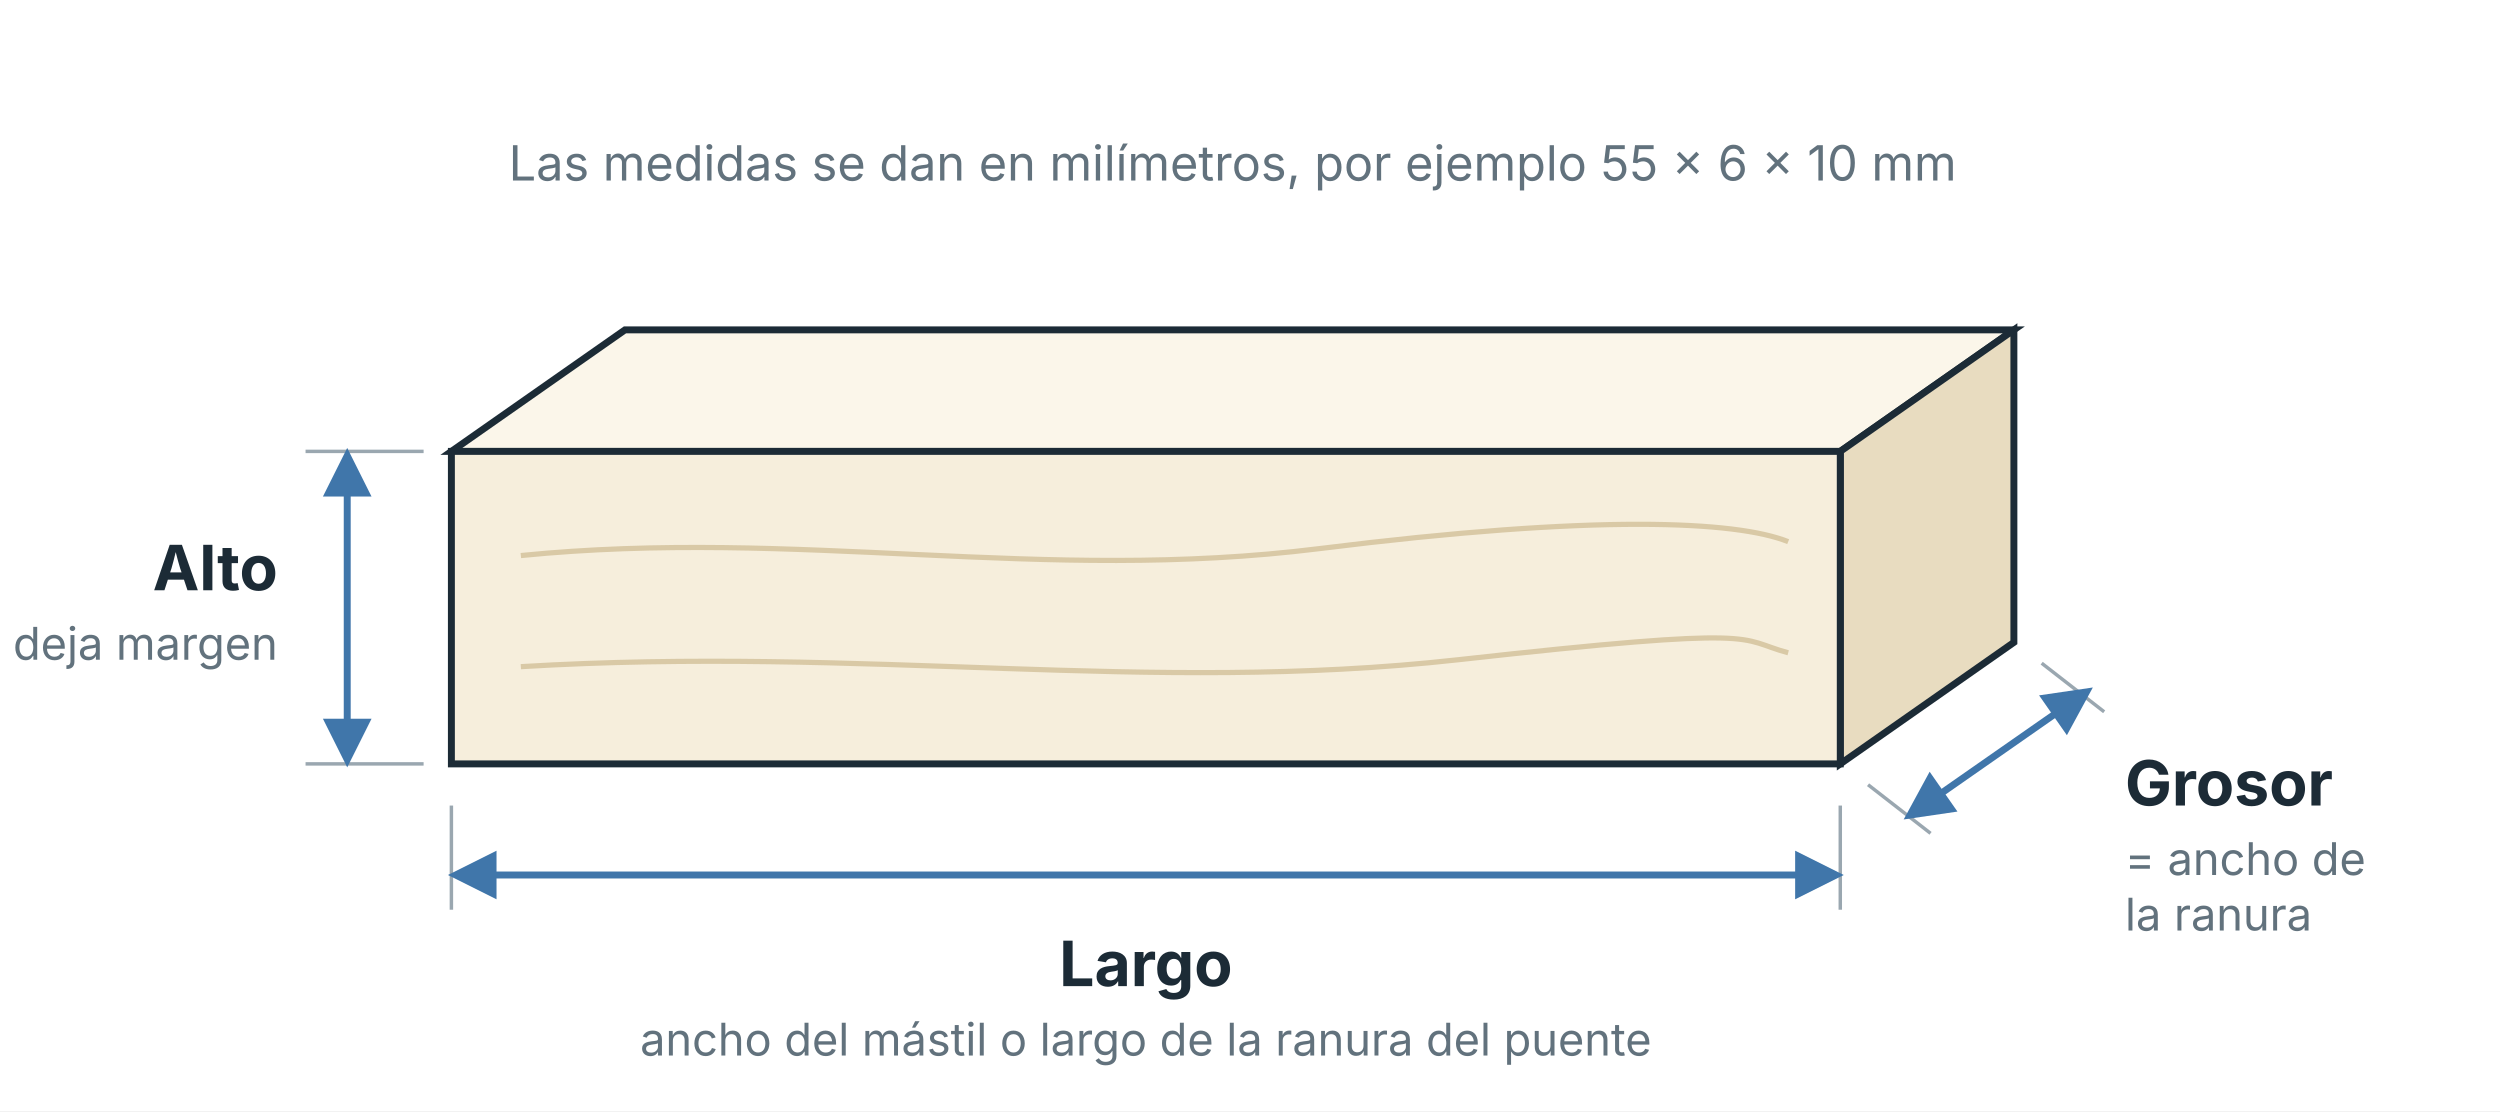
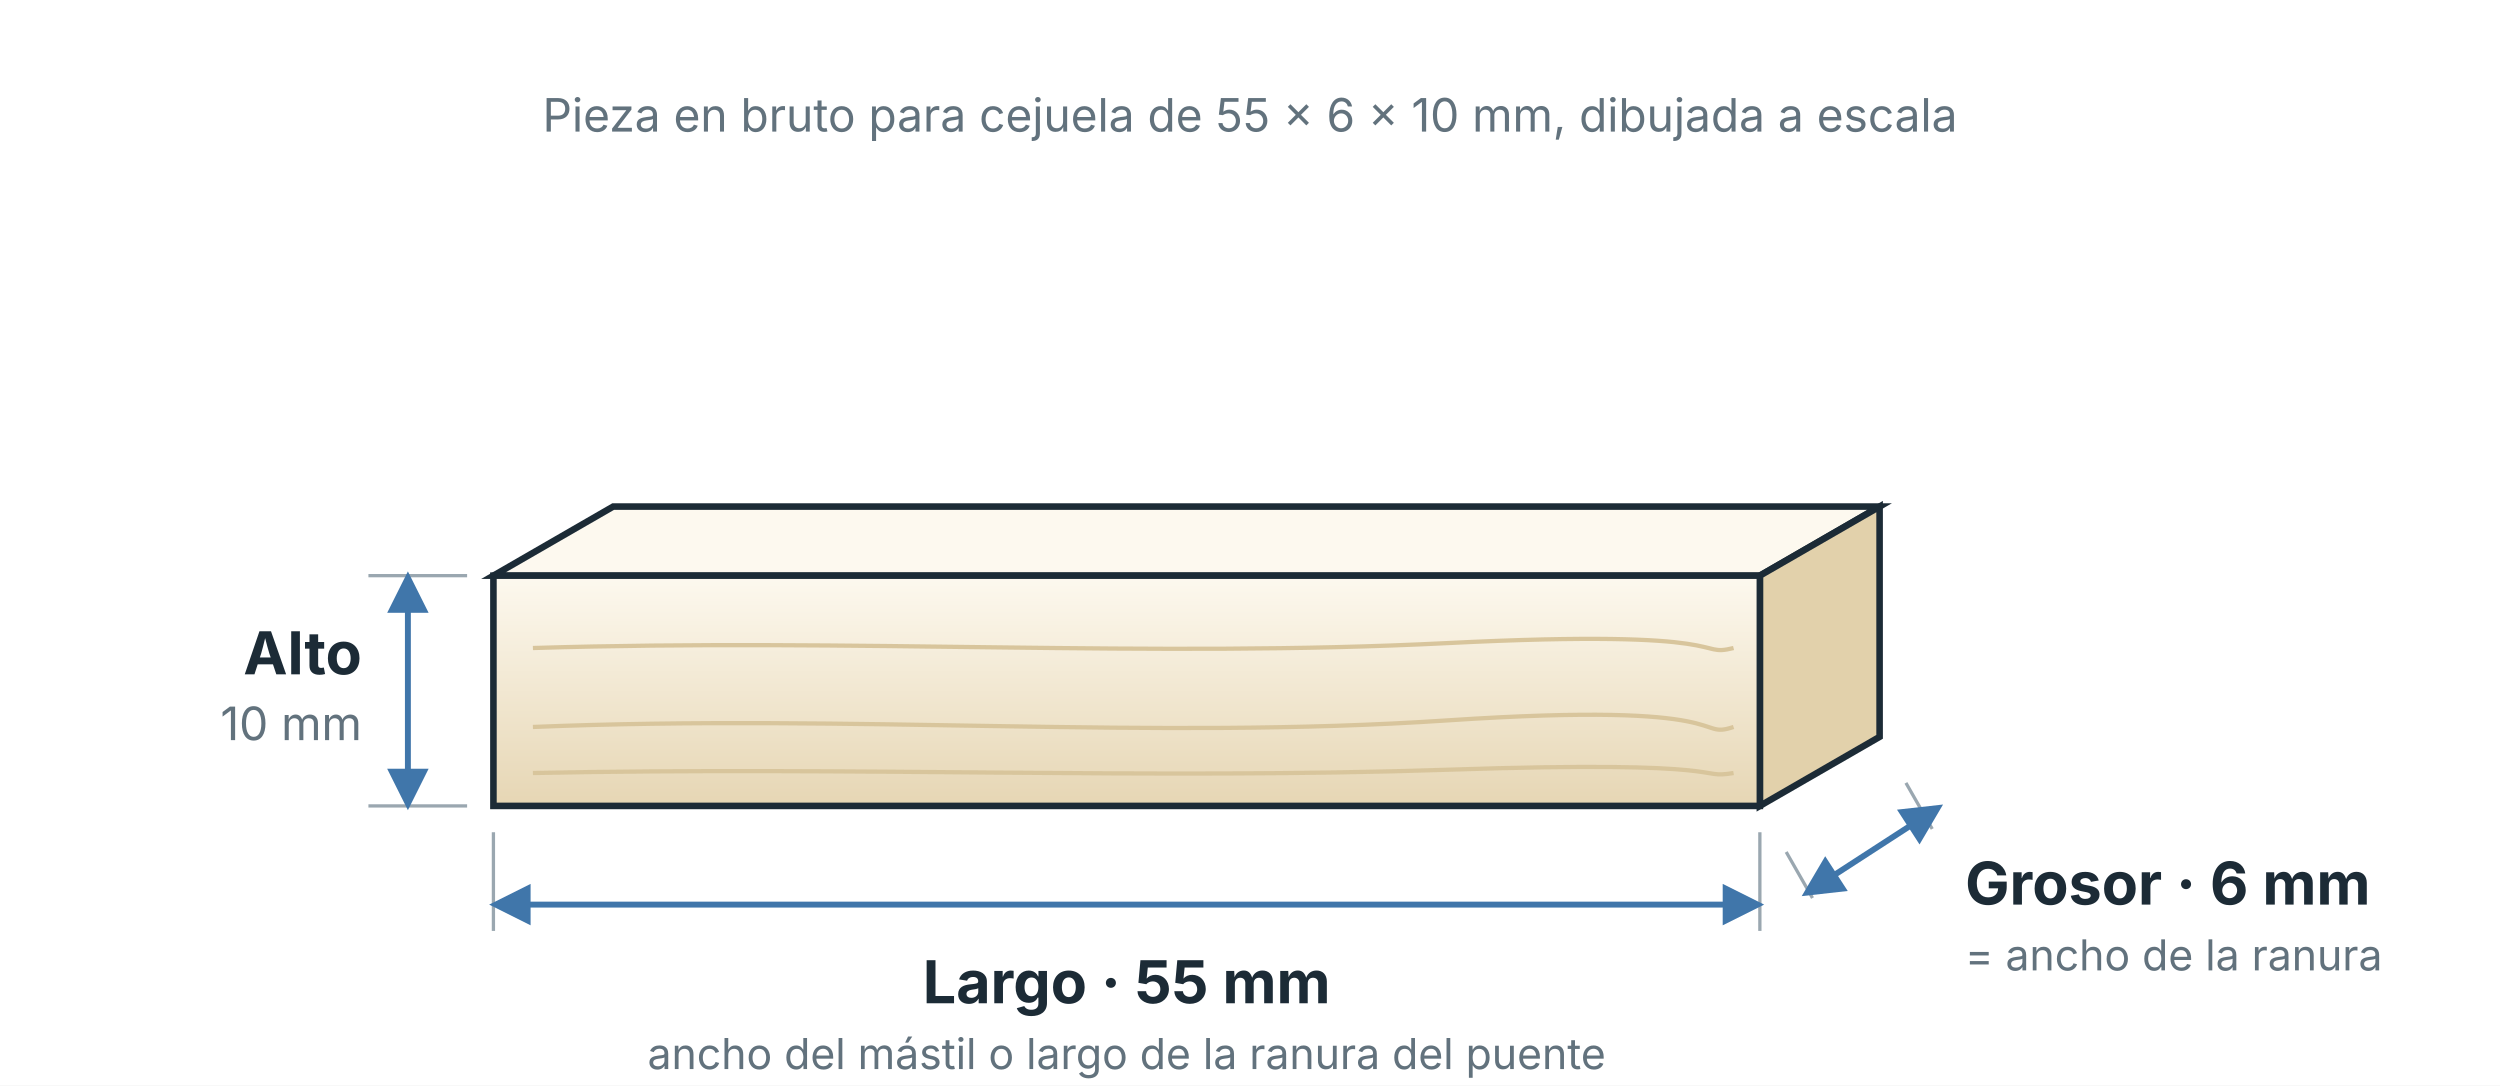
- <svg xmlns="http://www.w3.org/2000/svg" viewBox="0 0 720 320" font-family="Inter, Arial, sans-serif">
+ <svg xmlns="http://www.w3.org/2000/svg" viewBox="0 0 760 330" font-family="Inter, Arial, sans-serif">
  <defs>
-     <marker id="a" viewBox="0 0 10 10" refX="5" refY="5" markerWidth="7" markerHeight="7" orient="auto-start-reverse">
+     <linearGradient id="bone" x1="0" y1="0" x2="0" y2="1">
+       <stop offset="0" stop-color="#fdf9ef" />
+       <stop offset="1" stop-color="#e6d6b4" />
+     </linearGradient>
+     <linearGradient id="boneH" x1="0" y1="0" x2="1" y2="0">
+       <stop offset="0" stop-color="#efe3c8" />
+       <stop offset=".5" stop-color="#fdf9ef" />
+       <stop offset="1" stop-color="#e3d2ad" />
+     </linearGradient>
+     <linearGradient id="rose" x1="0" y1="0" x2="0" y2="1">
+       <stop offset="0" stop-color="#4f3626" />
+       <stop offset="1" stop-color="#2c1d13" />
+     </linearGradient>
+     <linearGradient id="spruce" x1="0" y1="0" x2="1" y2="1">
+       <stop offset="0" stop-color="#f4e2bb" />
+       <stop offset="1" stop-color="#dfbf8a" />
+     </linearGradient>
+     <linearGradient id="mahog" x1="0" y1="0" x2="0" y2="1">
+       <stop offset="0" stop-color="#97643c" />
+       <stop offset="1" stop-color="#6b4226" />
+     </linearGradient>
+     <linearGradient id="maple" x1="0" y1="0" x2="0" y2="1">
+       <stop offset="0" stop-color="#d9b07a" />
+       <stop offset="1" stop-color="#b98a55" />
+     </linearGradient>
+     <linearGradient id="ebony" x1="0" y1="0" x2="0" y2="1">
+       <stop offset="0" stop-color="#3b2b1e" />
+       <stop offset="1" stop-color="#18100a" />
+     </linearGradient>
+     <linearGradient id="nickel" x1="0" y1="0" x2="0" y2="1">
+       <stop offset="0" stop-color="#f4f7f9" />
+       <stop offset=".55" stop-color="#bcc6cd" />
+       <stop offset="1" stop-color="#8c99a2" />
+     </linearGradient>
+     <linearGradient id="steel" x1="0" y1="0" x2="0" y2="1">
+       <stop offset="0" stop-color="#7d8890" />
+       <stop offset=".5" stop-color="#d6dde2" />
+       <stop offset="1" stop-color="#6c767d" />
+     </linearGradient>
+     <radialGradient id="ballg" cx=".35" cy=".35" r=".7">
+       <stop offset="0" stop-color="#f2c76a" />
+       <stop offset="1" stop-color="#9b7426" />
+     </radialGradient>
+     <marker id="ar" viewBox="0 0 10 10" refX="5" refY="5" markerWidth="7" markerHeight="7" orient="auto-start-reverse">
      <path d="M0,0 L10,5 L0,10 Z" fill="#4076AA" />
    </marker>
+     <pattern id="hatch" width="7" height="7" patternUnits="userSpaceOnUse" patternTransform="rotate(45)">
+       <line x1="0" y1="0" x2="0" y2="7" stroke="#c9b48a" stroke-width="2" />
+     </pattern>
  </defs>
-   <rect width="720" height="320" fill="#ffffff" />
-   <polygon points="130,130 530,130 580,95 180,95" fill="#fbf6ea" stroke="#1c2b36" stroke-width="2" />
-   <polygon points="530,130 580,95 580,185 530,220" fill="#e8dcc0" stroke="#1c2b36" stroke-width="2" />
-   <rect x="130" y="130" width="400" height="90" fill="#f6eedc" stroke="#1c2b36" stroke-width="2" />
-   <g stroke="#d9c9a6" stroke-width="1.5" fill="none">
-     <path d="M150,160 C230,152 300,168 380,158 S500,150 515,156" />
-     <path d="M150,192 C250,186 330,200 420,190 S500,184 515,188" />
-   </g>
-   <line x1="130" y1="232" x2="130" y2="262" stroke="#9aa7b0" stroke-width="1" />
-   <line x1="530" y1="232" x2="530" y2="262" stroke="#9aa7b0" stroke-width="1" />
-   <line x1="136" y1="252" x2="524" y2="252" stroke="#4076AA" stroke-width="2" marker-start="url(#a)" marker-end="url(#a)" />
-   <text x="330" y="284" text-anchor="middle" font-size="18" font-weight="700" fill="#1c2b36">Largo</text>
-   <text x="330" y="304" text-anchor="middle" font-size="13" fill="#62727d">ancho del mástil o largo de la ranura del puente</text>
-   <line x1="88" y1="130" x2="122" y2="130" stroke="#9aa7b0" stroke-width="1" />
-   <line x1="88" y1="220" x2="122" y2="220" stroke="#9aa7b0" stroke-width="1" />
-   <line x1="100" y1="136" x2="100" y2="214" stroke="#4076AA" stroke-width="2" marker-start="url(#a)" marker-end="url(#a)" />
-   <text x="80" y="170" text-anchor="end" font-size="18" font-weight="700" fill="#1c2b36">Alto</text>
-   <text x="80" y="190" text-anchor="end" font-size="13" fill="#62727d">deja margen</text>
-   <line x1="538" y1="226" x2="556" y2="240" stroke="#9aa7b0" stroke-width="1" />
-   <line x1="588" y1="191" x2="606" y2="205" stroke="#9aa7b0" stroke-width="1" />
-   <line x1="554" y1="232" x2="597" y2="202" stroke="#4076AA" stroke-width="2" marker-start="url(#a)" marker-end="url(#a)" />
-   <text x="612" y="232" font-size="18" font-weight="700" fill="#1c2b36">Grosor</text>
-   <text x="612" y="252" font-size="13" fill="#62727d">= ancho de</text>
-   <text x="612" y="268" font-size="13" fill="#62727d">la ranura</text>
-   <text x="355" y="52" text-anchor="middle" font-size="14" fill="#62727d">Las medidas se dan en milímetros, por ejemplo 55 × 6 × 10 mm</text>
+   <rect width="760" height="330" fill="#ffffff" />
+   <polygon points="150,175 535.0,175 571.4,154.0 186.4,154.0" fill="#fdf9ef" stroke="#1c2b36" stroke-width="2" />
+   <polygon points="535.0,175 571.4,154.0 571.4,224.0 535.0,245.0" fill="#e2d1ab" stroke="#1c2b36" stroke-width="2" />
+   <rect x="150" y="175" width="385.0" height="70.0" fill="url(#bone)" stroke="#1c2b36" stroke-width="2" />
+   <path d="M162,197 C260,194 350,200 440,195.5 S515.0,200 527.0,197" fill="none" stroke="#d8c59c" stroke-width="1.3" />
+   <path d="M162,221 C260,217 350,225 440,219.0 S515.0,225 527.0,221" fill="none" stroke="#d8c59c" stroke-width="1.3" />
+   <path d="M162,235 C260,233 350,237 440,234.0 S515.0,237 527.0,235" fill="none" stroke="#d8c59c" stroke-width="1.3" />
+   <line x1="150" y1="253.0" x2="150" y2="283.0" stroke="#9aa7b0" />
+   <line x1="535.0" y1="253.0" x2="535.0" y2="283.0" stroke="#9aa7b0" />
+   <line x1="155.0" y1="275.0" x2="530.0" y2="275.0" stroke="#4076AA" stroke-width="1.8" marker-start="url(#ar)" marker-end="url(#ar)" />
+   <text x="342.5" y="305.0" font-size="18" font-weight="700" fill="#1c2b36" text-anchor="middle">Largo · 55 mm</text>
+   <text x="342.5" y="325.0" font-size="13" fill="#62727d" text-anchor="middle">ancho del mástil o largo de la ranura del puente</text>
+   <line x1="112" y1="175" x2="142" y2="175" stroke="#9aa7b0" />
+   <line x1="112" y1="245.0" x2="142" y2="245.0" stroke="#9aa7b0" />
+   <line x1="124.0" y1="180.0" x2="124.0" y2="240.0" stroke="#4076AA" stroke-width="1.8" marker-start="url(#ar)" marker-end="url(#ar)" />
+   <text x="110.0" y="205.0" font-size="18" font-weight="700" fill="#1c2b36" text-anchor="end">Alto</text>
+   <text x="110.0" y="225.0" font-size="14" fill="#62727d" text-anchor="end">10 mm</text>
+   <line x1="543.0" y1="259.0" x2="551.0" y2="273.0" stroke="#9aa7b0" />
+   <line x1="579.4" y1="238.0" x2="587.4" y2="252.0" stroke="#9aa7b0" />
+   <line x1="553.0" y1="269.0" x2="585.4" y2="248.0" stroke="#4076AA" stroke-width="1.8" marker-start="url(#ar)" marker-end="url(#ar)" />
+   <text x="597.4" y="275.0" font-size="18" font-weight="700" fill="#1c2b36">Grosor · 6 mm</text>
+   <text x="597.4" y="295.0" font-size="13" fill="#62727d">= ancho de la ranura</text>
+   <text x="380.0" y="40.0" font-size="14" fill="#62727d" text-anchor="middle">Pieza en bruto para cejuela de 55 × 6 × 10 mm, dibujada a escala</text>
</svg>
